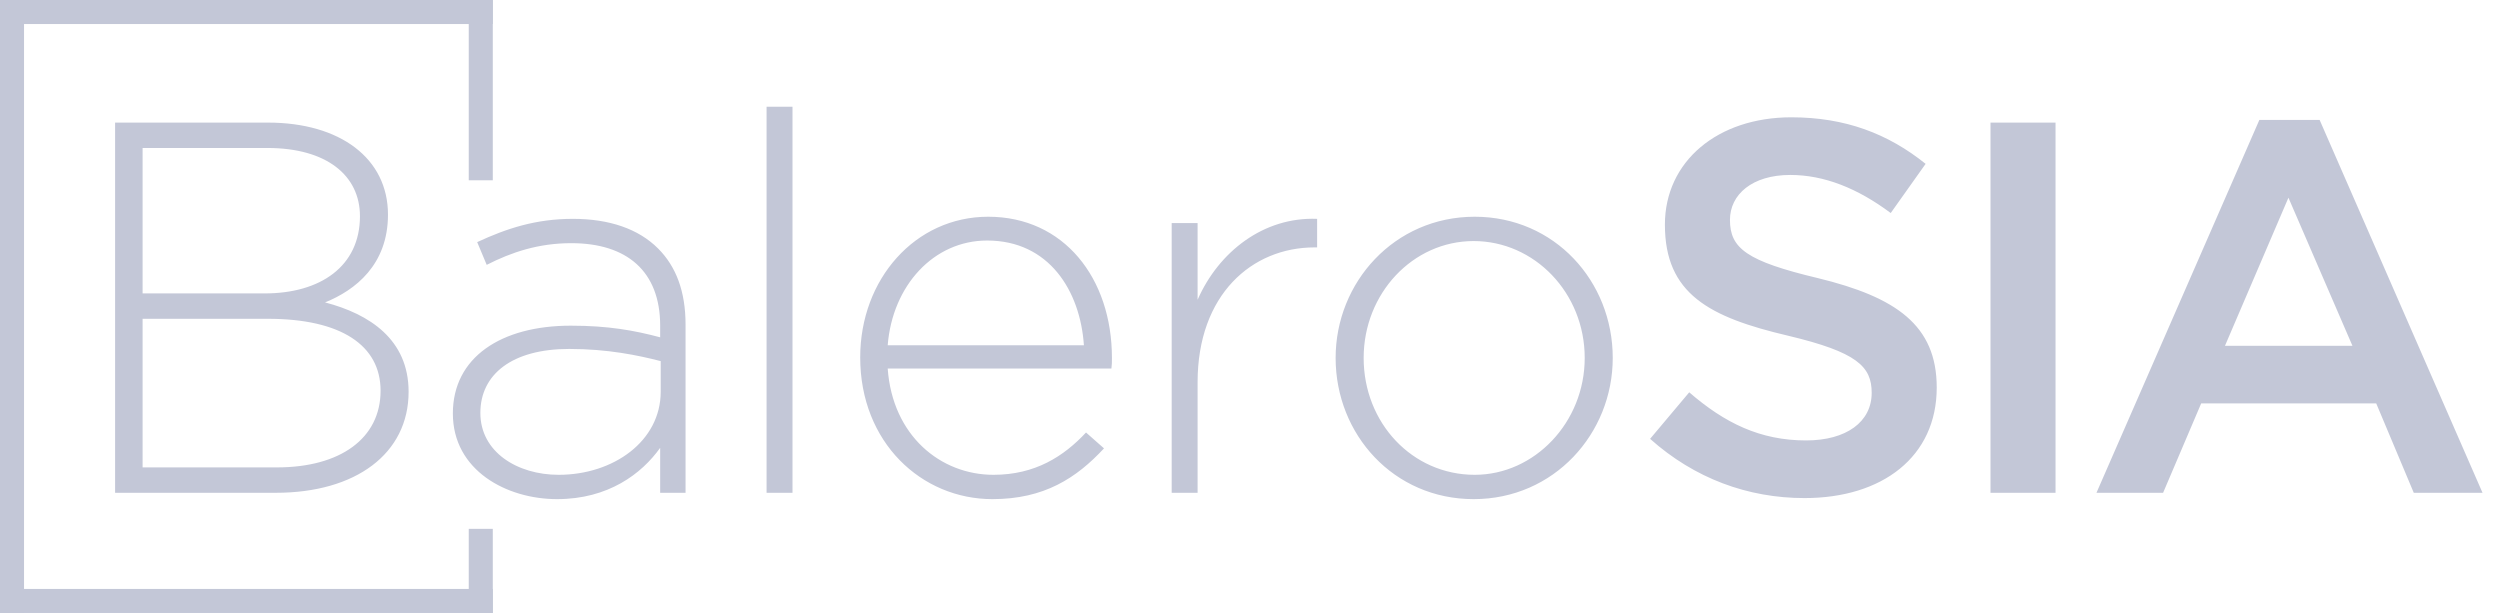
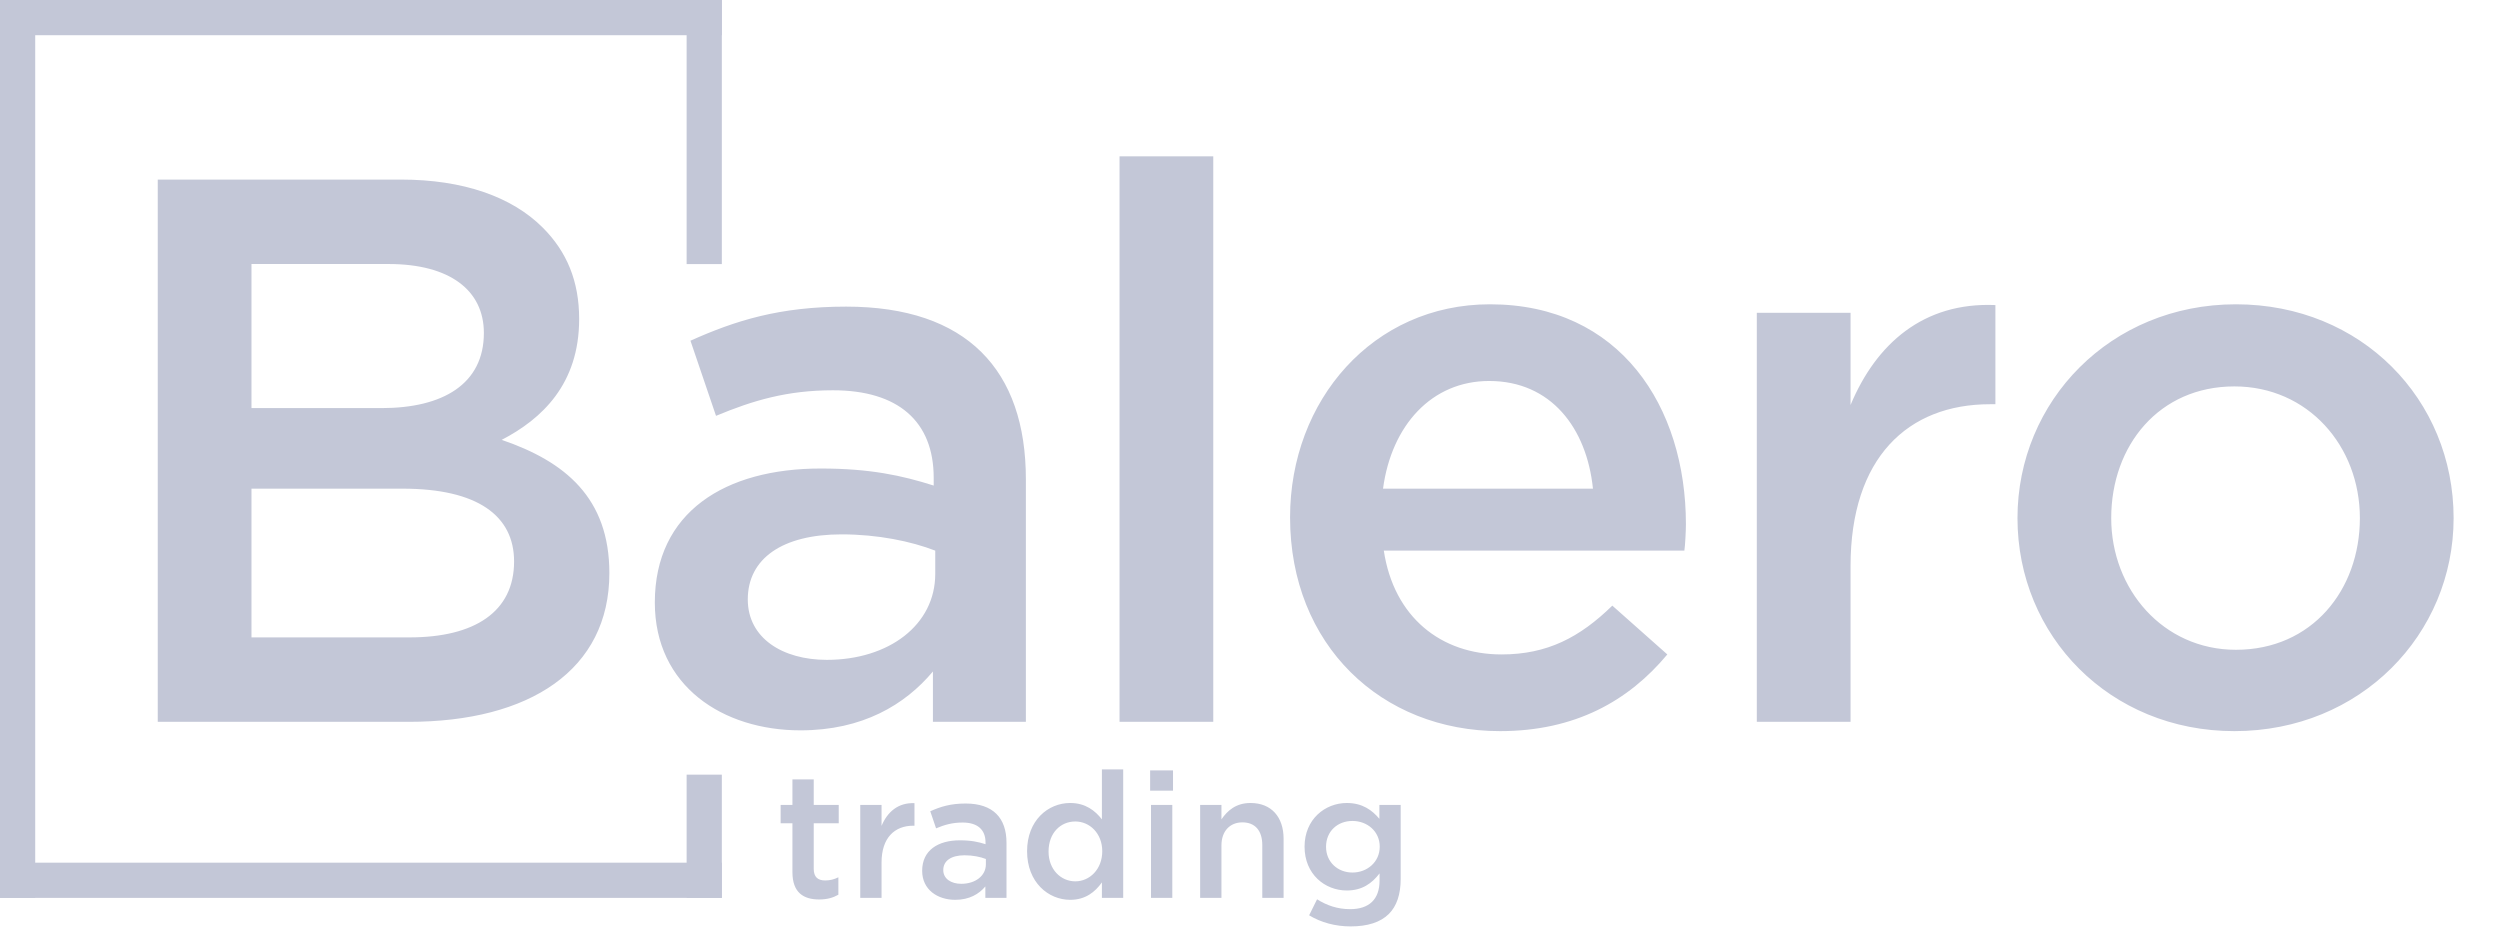
- <svg xmlns="http://www.w3.org/2000/svg" width="208" height="51" viewBox="0 0 208 51" fill="none">
-   <path d="M9.576 41H22.952C29.596 41 33.996 37.744 33.996 32.596C33.996 28.24 30.74 26.128 27.044 25.16C29.552 24.148 32.28 22.036 32.28 17.856C32.28 13.192 28.32 10.2 22.292 10.2H9.576V41ZM11.864 38.888V26.524H22.292C28.364 26.524 31.664 28.724 31.664 32.508C31.664 36.468 28.32 38.888 23.04 38.888H11.864ZM11.864 24.412V12.312H22.248C27.176 12.312 29.948 14.6 29.948 17.988C29.948 22.168 26.648 24.412 22.028 24.412H11.864ZM46.346 41.528C50.614 41.528 53.386 39.416 54.926 37.26V41H57.038V27.008C57.038 24.236 56.246 22.168 54.75 20.672C53.122 19.044 50.702 18.208 47.666 18.208C44.586 18.208 42.166 19 39.702 20.144L40.494 22.036C42.562 20.98 44.806 20.232 47.534 20.232C52.154 20.232 54.926 22.564 54.926 27.096V28.064C52.77 27.492 50.614 27.096 47.49 27.096C41.682 27.096 37.678 29.736 37.678 34.4C37.678 39.152 42.166 41.528 46.346 41.528ZM46.478 39.504C43.046 39.504 39.966 37.612 39.966 34.356C39.966 31.144 42.606 29.032 47.358 29.032C50.57 29.032 53.078 29.56 54.97 30.044V32.596C54.97 36.688 51.054 39.504 46.478 39.504ZM63.779 41H65.936V8.88H63.779V41ZM82.569 41.528C86.881 41.528 89.565 39.768 91.853 37.304L90.357 35.984C88.509 37.964 86.133 39.504 82.657 39.504C78.257 39.504 74.253 36.248 73.857 30.66H92.469C92.513 30.308 92.513 30.176 92.513 29.78C92.513 23.136 88.509 18.032 82.217 18.032C76.145 18.032 71.569 23.224 71.569 29.736C71.569 36.82 76.673 41.528 82.569 41.528ZM73.857 28.724C74.253 23.752 77.685 20.012 82.129 20.012C87.277 20.012 89.873 24.192 90.181 28.724H73.857ZM97.484 41H99.64V31.804C99.64 24.5 104.172 20.584 109.364 20.584H109.584V18.208C105.14 18.032 101.4 20.936 99.64 24.94V18.56H97.484V41ZM122.608 41.528C129.296 41.528 134.18 36.072 134.18 29.78C134.18 23.4 129.34 18.032 122.696 18.032C116.008 18.032 111.124 23.488 111.124 29.78C111.124 36.16 115.964 41.528 122.608 41.528ZM122.696 39.504C117.504 39.504 113.456 35.192 113.456 29.78C113.456 24.412 117.548 20.056 122.608 20.056C127.668 20.056 131.848 24.368 131.848 29.78C131.848 35.148 127.668 39.504 122.696 39.504ZM150.136 41.44C156.604 41.44 161.136 38.008 161.136 32.244C161.136 27.052 157.748 24.72 151.236 23.136C145.34 21.728 143.932 20.672 143.932 18.296C143.932 16.184 145.78 14.556 148.948 14.556C151.764 14.556 154.536 15.656 157.308 17.724L160.212 13.632C157.088 11.124 153.524 9.76 149.036 9.76C142.92 9.76 138.52 13.412 138.52 18.692C138.52 24.456 142.216 26.392 148.772 27.932C154.492 29.296 155.724 30.484 155.724 32.684C155.724 35.104 153.612 36.644 150.268 36.644C146.44 36.644 143.492 35.192 140.544 32.64L137.288 36.512C140.984 39.812 145.428 41.44 150.136 41.44ZM165.609 41H171.021V10.2H165.609V41ZM174.426 41H179.97L183.138 33.564H197.702L200.826 41H206.546L192.994 9.98H187.978L174.426 41ZM185.118 28.768L190.398 16.448L195.722 28.768H185.118Z" fill="#C3C7D7" />
+ <svg xmlns="http://www.w3.org/2000/svg" width="142" height="53" viewBox="0 0 142 53" fill="none">
+   <path d="M8.96 41H23.216C30.08 41 34.612 38.052 34.612 32.552C34.612 28.284 32.104 26.216 28.496 24.984C30.784 23.796 32.896 21.816 32.896 18.12C32.896 15.964 32.192 14.292 30.828 12.928C29.068 11.168 26.296 10.2 22.776 10.2H8.96V41ZM14.284 23.18V14.996H22.072C25.548 14.996 27.484 16.492 27.484 18.912C27.484 21.816 25.152 23.18 21.676 23.18H14.284ZM14.284 36.204V27.756H22.864C27.132 27.756 29.2 29.296 29.2 31.892C29.2 34.752 26.956 36.204 23.26 36.204H14.284ZM58.27 41V27.228C58.27 21.024 54.926 17.416 48.062 17.416C44.278 17.416 41.77 18.208 39.218 19.352L40.67 23.62C42.782 22.74 44.718 22.168 47.314 22.168C51.01 22.168 53.034 23.928 53.034 27.14V27.58C51.23 27.008 49.426 26.612 46.61 26.612C41.198 26.612 37.194 29.076 37.194 34.224C37.194 38.976 41.066 41.484 45.466 41.484C48.986 41.484 51.406 40.032 52.99 38.14V41H58.27ZM53.122 32.596C53.122 35.5 50.482 37.48 46.962 37.48C44.454 37.48 42.474 36.248 42.474 34.048C42.474 31.716 44.454 30.352 47.798 30.352C49.866 30.352 51.758 30.748 53.122 31.276V32.596ZM63.59 41H68.914V8.88H63.59V41ZM85.2 41.528C89.468 41.528 92.504 39.812 94.704 37.172L91.58 34.4C89.732 36.204 87.884 37.172 85.288 37.172C81.856 37.172 79.172 35.06 78.6 31.276H95.672C95.716 31.012 95.76 30.132 95.76 29.78C95.76 23.092 92.02 17.284 84.628 17.284C77.984 17.284 73.276 22.74 73.276 29.384C73.276 36.644 78.468 41.528 85.2 41.528ZM78.556 27.756C79.04 24.148 81.328 21.64 84.584 21.64C88.104 21.64 90.128 24.324 90.48 27.756H78.556ZM99.787 41H105.111V32.156C105.111 25.996 108.367 22.96 113.031 22.96H113.339V17.328C109.247 17.152 106.563 19.528 105.111 23.004V17.768H99.787V41ZM126.913 41.528C134.085 41.528 139.365 36.028 139.365 29.428C139.365 22.696 134.129 17.284 127.001 17.284C119.873 17.284 114.593 22.784 114.593 29.428C114.593 36.116 119.829 41.528 126.913 41.528ZM127.001 36.908C122.865 36.908 119.917 33.476 119.917 29.428C119.917 25.292 122.645 21.948 126.913 21.948C131.093 21.948 134.041 25.336 134.041 29.428C134.041 33.52 131.313 36.908 127.001 36.908Z" fill="#C3C7D7" />
  <rect y="51" width="51" height="2" transform="rotate(-90 0 51)" fill="#C3C7D7" />
  <rect width="41" height="2" fill="#C3C7D7" />
  <rect y="49" width="41" height="2" fill="#C3C7D7" />
  <rect x="39" y="51" width="7" height="2" transform="rotate(-90 39 51)" fill="#C3C7D7" />
  <rect x="39" y="15" width="15" height="2" transform="rotate(-90 39 15)" fill="#C3C7D7" />
+   <path d="M46.53 51.09C46.98 51.09 47.32 50.99 47.62 50.82V49.83C47.38 49.95 47.14 50.01 46.87 50.01C46.46 50.01 46.22 49.82 46.22 49.35V46.76H47.64V45.72H46.22V44.27H45.01V45.72H44.34V46.76H45.01V49.54C45.01 50.7 45.64 51.09 46.53 51.09ZM48.862 51H50.072V48.99C50.072 47.59 50.812 46.9 51.872 46.9H51.942V45.62C51.012 45.58 50.402 46.12 50.072 46.91V45.72H48.862V51ZM57.169 51V47.87C57.169 46.46 56.408 45.64 54.849 45.64C53.989 45.64 53.419 45.82 52.839 46.08L53.169 47.05C53.648 46.85 54.089 46.72 54.678 46.72C55.519 46.72 55.978 47.12 55.978 47.85V47.95C55.569 47.82 55.158 47.73 54.519 47.73C53.288 47.73 52.379 48.29 52.379 49.46C52.379 50.54 53.258 51.11 54.258 51.11C55.059 51.11 55.608 50.78 55.968 50.35V51H57.169ZM55.998 49.09C55.998 49.75 55.398 50.2 54.599 50.2C54.029 50.2 53.578 49.92 53.578 49.42C53.578 48.89 54.029 48.58 54.788 48.58C55.258 48.58 55.688 48.67 55.998 48.79V49.09ZM60.788 51.11C61.648 51.11 62.198 50.67 62.588 50.12V51H63.798V43.7H62.588V46.54C62.208 46.05 61.658 45.61 60.788 45.61C59.528 45.61 58.338 46.6 58.338 48.35C58.338 50.12 59.548 51.11 60.788 51.11ZM61.078 50.06C60.258 50.06 59.558 49.39 59.558 48.37C59.558 47.3 60.248 46.66 61.078 46.66C61.888 46.66 62.608 47.33 62.608 48.35C62.608 49.38 61.888 50.06 61.078 50.06ZM65.327 44.91H66.627V43.76H65.327V44.91ZM65.377 51H66.587V45.72H65.377V51ZM68.168 51H69.378V48.02C69.378 47.2 69.868 46.71 70.568 46.71C71.288 46.71 71.698 47.18 71.698 48V51H72.908V47.64C72.908 46.41 72.218 45.61 71.028 45.61C70.208 45.61 69.718 46.04 69.378 46.54V45.72H68.168V51ZM76.719 52.62C77.669 52.62 78.409 52.39 78.889 51.91C79.329 51.47 79.559 50.81 79.559 49.92V45.72H78.349V46.51C77.939 46.02 77.389 45.61 76.499 45.61C75.269 45.61 74.099 46.53 74.099 48.09C74.099 49.66 75.259 50.58 76.499 50.58C77.369 50.58 77.919 50.18 78.359 49.61V50.02C78.359 51.08 77.769 51.64 76.689 51.64C75.969 51.64 75.369 51.43 74.809 51.08L74.359 51.99C75.039 52.4 75.849 52.62 76.719 52.62ZM76.819 49.56C75.989 49.56 75.319 48.97 75.319 48.1C75.319 47.21 75.979 46.63 76.819 46.63C77.659 46.63 78.369 47.22 78.369 48.09C78.369 48.96 77.659 49.56 76.819 49.56Z" fill="#C3C7D7" />
</svg>
